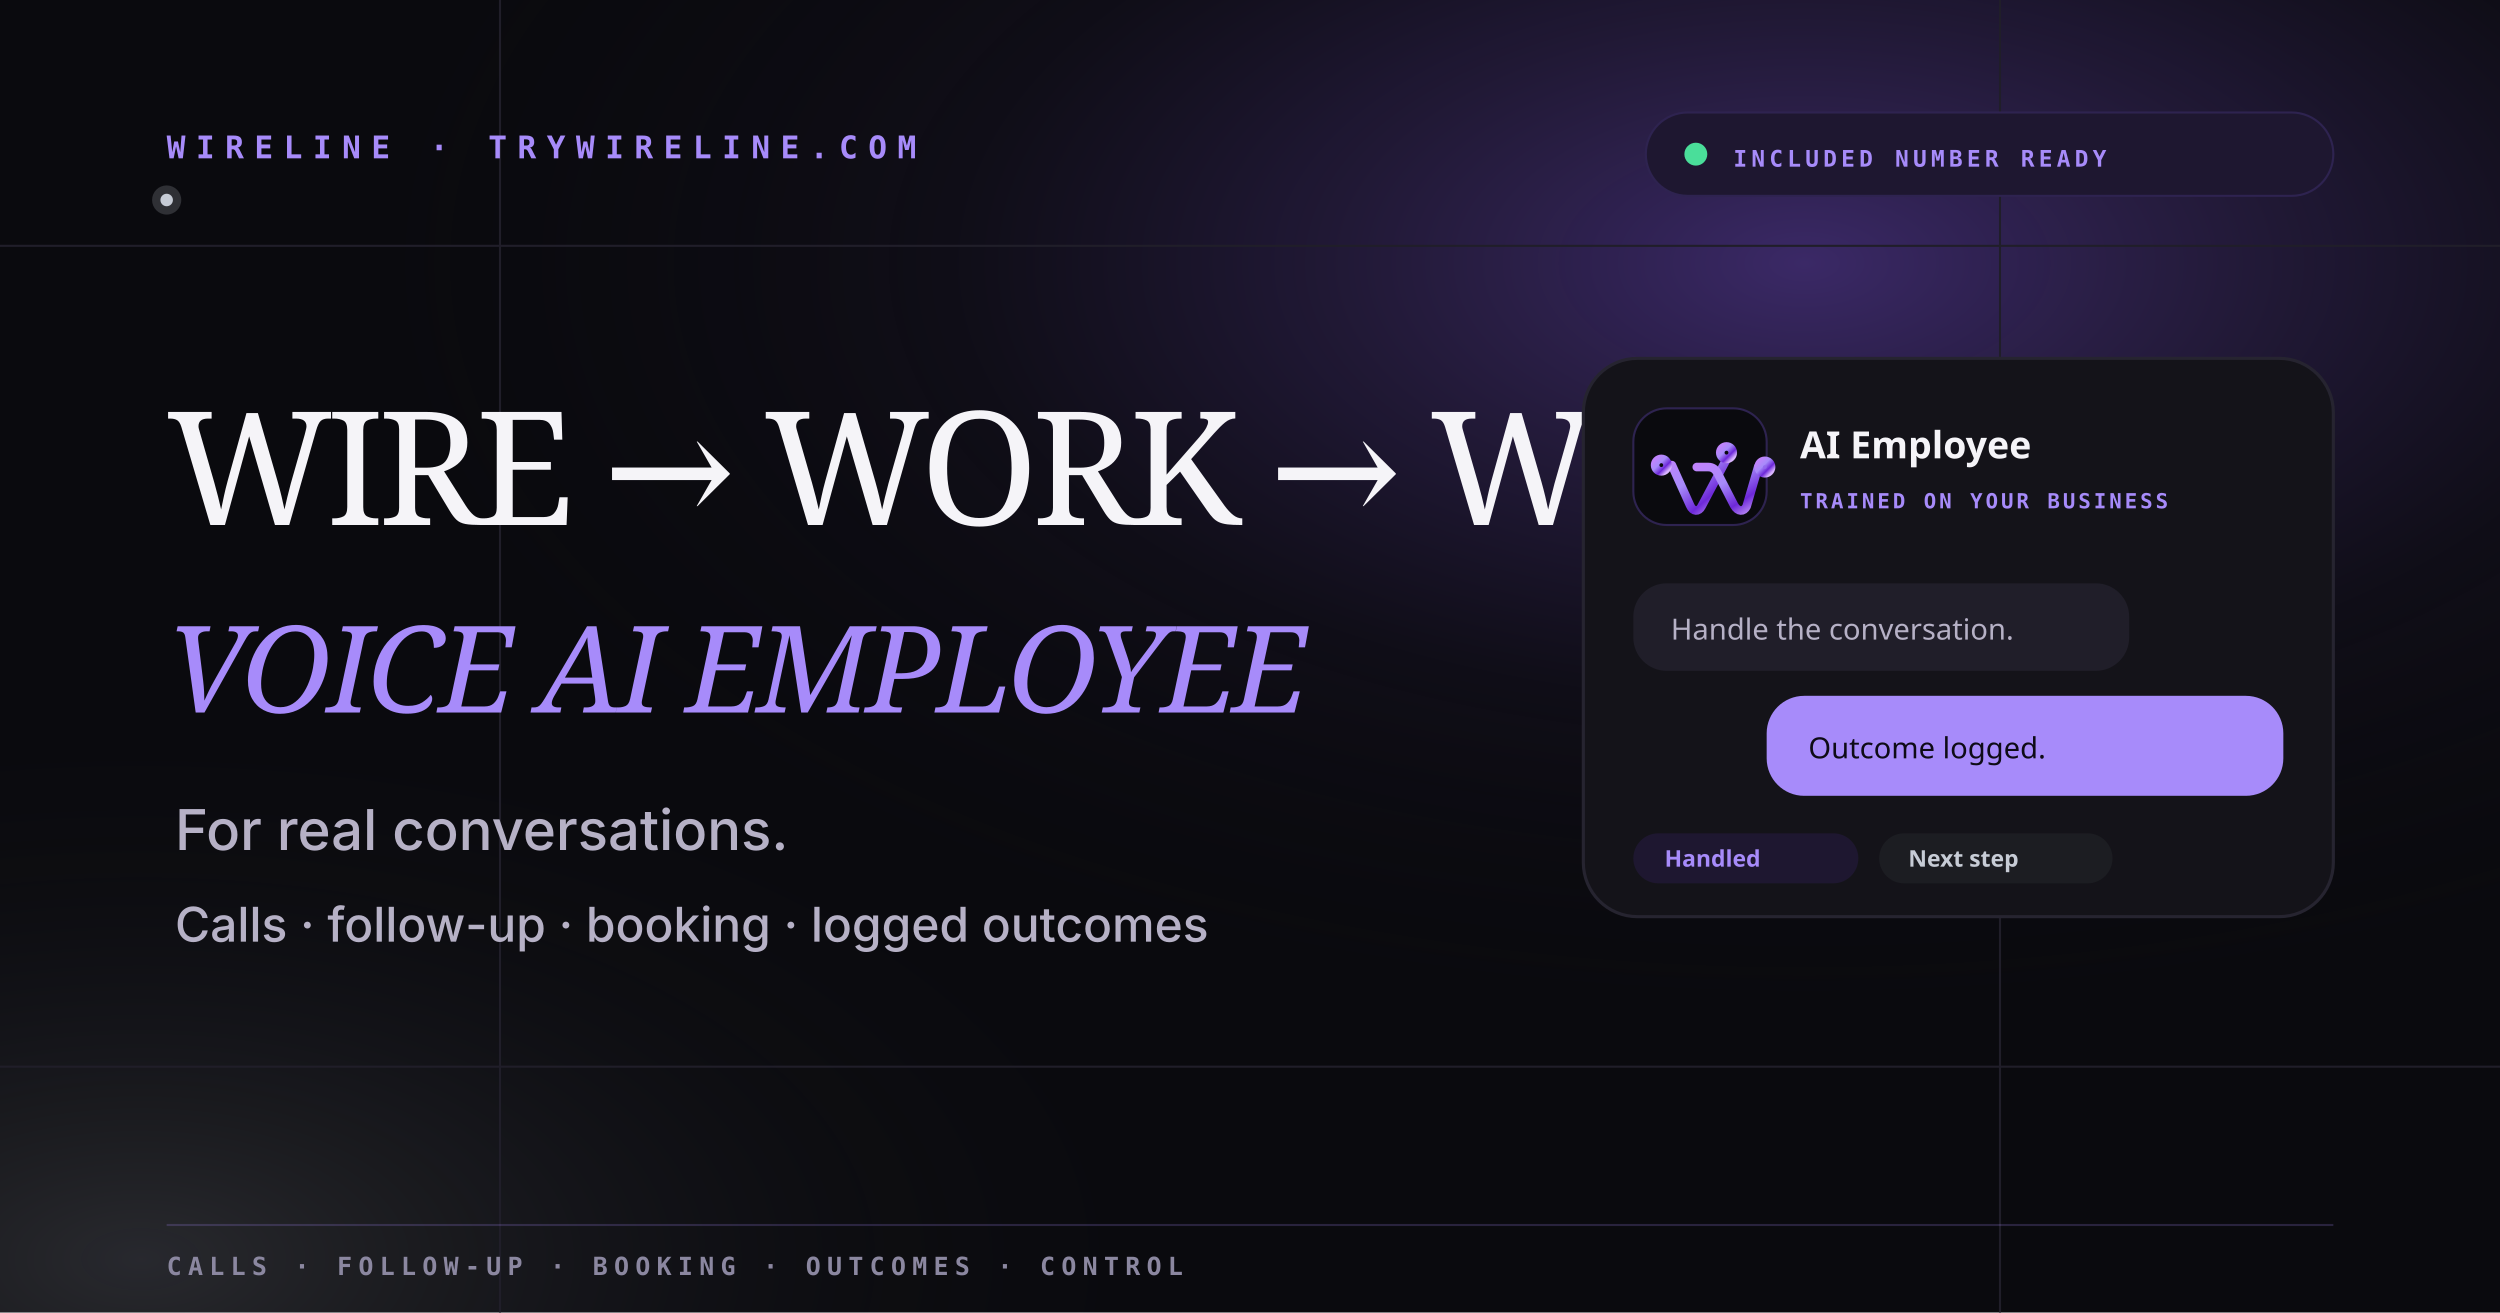
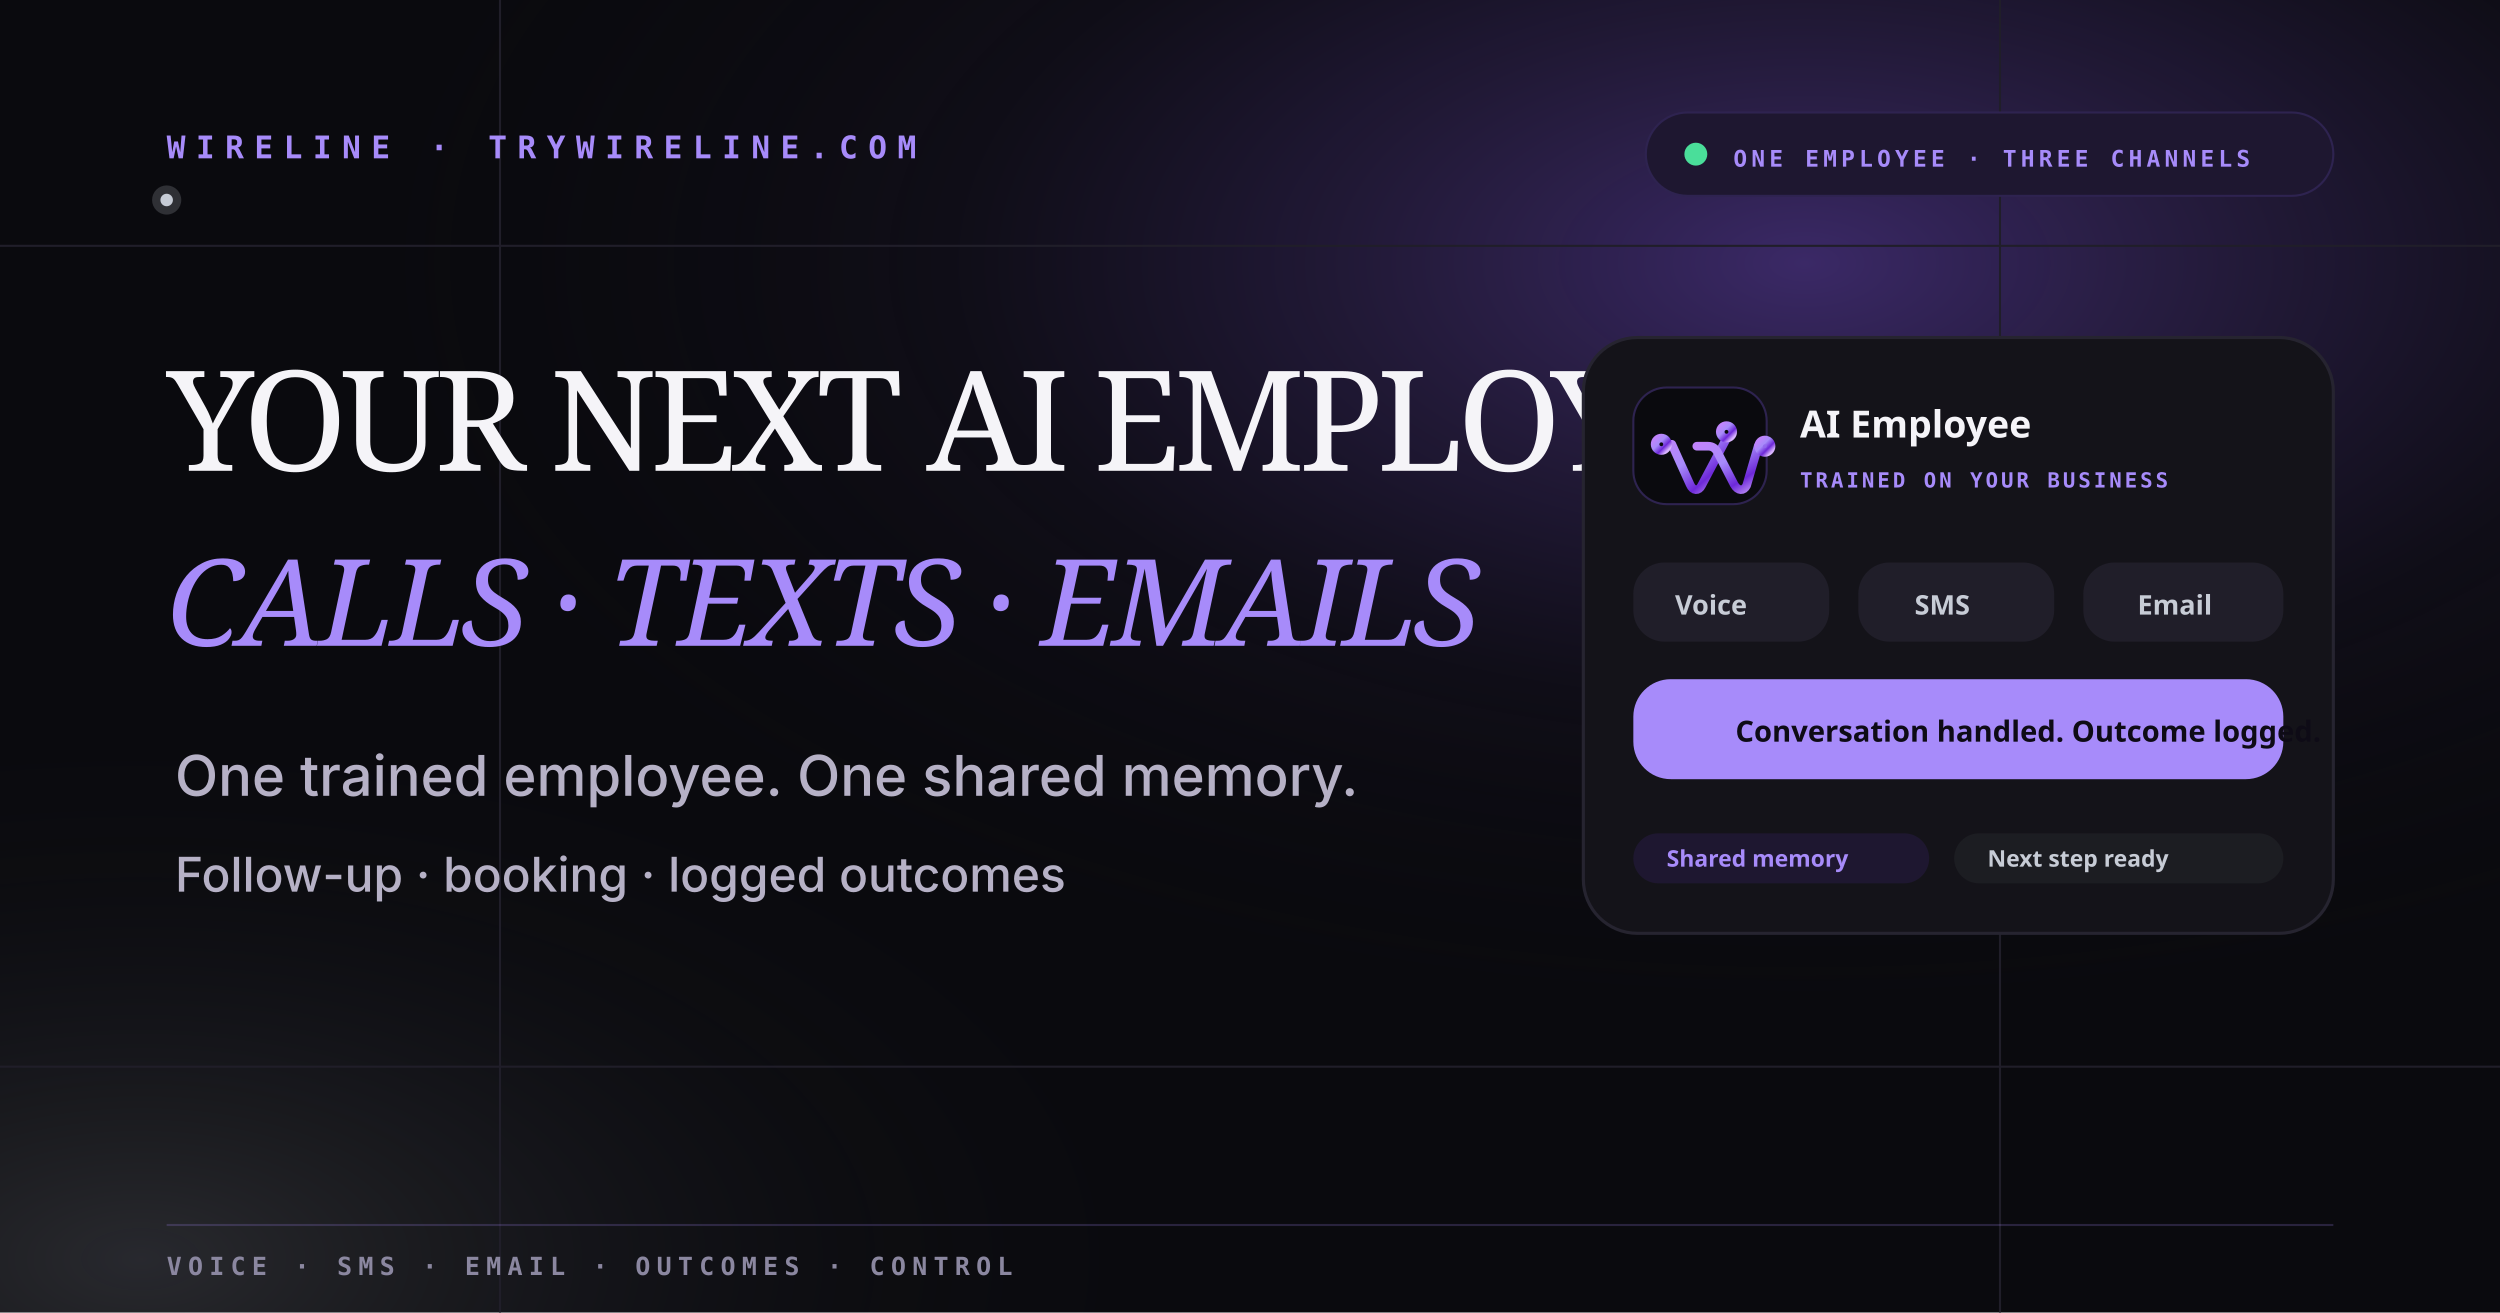
<svg xmlns="http://www.w3.org/2000/svg" viewBox="0 0 1200 630" width="1200" height="630">
  <defs>
    <linearGradient id="wireRule" x1="0" y1="0" x2="1" y2="0">
      <stop offset="0%" stop-color="#A78BFA" stop-opacity="0.95" />
      <stop offset="45%" stop-color="#C7CCD6" stop-opacity="0.6" />
      <stop offset="100%" stop-color="#C7CCD6" stop-opacity="0" />
    </linearGradient>
    <linearGradient id="markSignal" x1="0" y1="0" x2="1" y2="1">
      <stop offset="0%" stop-color="#C084FC" />
      <stop offset="38%" stop-color="#A78BFA" />
      <stop offset="72%" stop-color="#6D28D9" />
      <stop offset="100%" stop-color="#D8B4FE" />
    </linearGradient>
    <radialGradient id="softGlow" cx="72%" cy="20%" r="58%">
      <stop offset="0%" stop-color="#8B5CF6" stop-opacity="0.38" />
      <stop offset="58%" stop-color="#1E1730" stop-opacity="0.28" />
      <stop offset="100%" stop-color="#0A0A0E" stop-opacity="0" />
    </radialGradient>
    <radialGradient id="silverGlow" cx="6%" cy="96%" r="42%">
      <stop offset="0%" stop-color="#C7CCD6" stop-opacity="0.16" />
      <stop offset="100%" stop-color="#0A0A0E" stop-opacity="0" />
    </radialGradient>
  </defs>
  <rect width="1200" height="630" fill="#0A0A0E" />
  <rect width="1200" height="630" fill="url(#softGlow)" />
  <rect width="1200" height="630" fill="url(#silverGlow)" />
  <g stroke="#201E29" stroke-width="1">
    <line x1="0" y1="118" x2="1200" y2="118" />
    <line x1="0" y1="512" x2="1200" y2="512" />
    <line x1="240" y1="0" x2="240" y2="630" />
    <line x1="960" y1="0" x2="960" y2="630" />
  </g>
  <text x="80" y="76" font-family="Space Mono, ui-monospace, SFMono-Regular, Menlo, monospace" font-size="15" font-weight="700" letter-spacing="5" fill="#A78BFA">
    WIRELINE · TRYWIRELINE.COM
  </text>
  <line x1="80" y1="96" x2="430" y2="96" stroke="url(#wireRule)" stroke-width="1.25" />
  <circle cx="80" cy="96" r="3" fill="#C7CCD6" />
  <circle cx="80" cy="96" r="7" fill="#C7CCD6" fill-opacity="0.2" />
  <g transform="translate(790, 54)">
    <rect width="330" height="40" rx="20" ry="20" fill="#1E1730" stroke="#2E2350" stroke-width="1" />
    <circle cx="24" cy="20" r="5.5" fill="#4ADE9A" />
    <text x="42" y="26" font-family="Space Mono, ui-monospace, monospace" font-size="11" font-weight="700" letter-spacing="2" fill="#A78BFA">
-       INCLUDED NUMBER READY
+       ONE EMPLOYEE · THREE CHANNELS
    </text>
  </g>
-   <text x="80" y="252" font-family="Instrument Serif, Georgia, ui-serif, serif" font-size="76" font-weight="400" letter-spacing="-3" fill="#F5F4F8">
-     WIRE → WORK → WIN
+   <text x="80" y="226" font-family="Instrument Serif, Georgia, ui-serif, serif" font-size="67" font-weight="400" letter-spacing="-3" fill="#F5F4F8">
+     YOUR NEXT AI EMPLOYEE
  </text>
-   <text x="80" y="342" font-family="Instrument Serif, Georgia, ui-serif, serif" font-size="58" font-style="italic" font-weight="400" letter-spacing="-2" fill="#A78BFA">
-     VOICE AI EMPLOYEE
+   <text x="80" y="310" font-family="Instrument Serif, Georgia, ui-serif, serif" font-size="58" font-style="italic" font-weight="400" letter-spacing="-2" fill="#A78BFA">
+     CALLS · TEXTS · EMAILS
  </text>
-   <text x="84" y="408" font-family="DM Sans, system-ui, -apple-system, Segoe UI, sans-serif" font-size="27" font-weight="500" fill="#B6B1C6">
-     For real conversations.
+   <text x="84" y="382" font-family="DM Sans, system-ui, -apple-system, Segoe UI, sans-serif" font-size="27" font-weight="500" fill="#B6B1C6">
+     One trained employee. One shared memory.
  </text>
-   <text x="84" y="452" font-family="DM Sans, system-ui, -apple-system, Segoe UI, sans-serif" font-size="23" font-weight="500" fill="#B6B1C6">
-     Calls · follow-up · booking · logged outcomes
+   <text x="84" y="428" font-family="DM Sans, system-ui, -apple-system, Segoe UI, sans-serif" font-size="23" font-weight="500" fill="#B6B1C6">
+     Follow-up · booking · logged outcomes
  </text>
-   <g transform="translate(760, 172)">
-     <rect width="360" height="268" rx="26" ry="26" fill="#141319" stroke="#262430" stroke-width="1.5" />
+   <g transform="translate(760, 162)">
+     <rect width="360" height="286" rx="26" ry="26" fill="#141319" stroke="#262430" stroke-width="1.5" />
    <rect x="24" y="24" width="64" height="56" rx="16" fill="#0A0A0E" stroke="#2E2350" stroke-width="1" />
    <g transform="translate(31 37) scale(0.46)" fill="none" stroke="url(#markSignal)" stroke-width="9" stroke-linecap="round" stroke-linejoin="round">
      <path d="M21 31H25L44 73C47 80 53 80 56 74L82 25" />
      <path d="M51 33H63C68 33 71 36 73 40L90 73C94 80 100 80 103 74L115 33H122" />
      <circle cx="14" cy="31" r="6.5" />
      <circle cx="82" cy="18" r="6.5" />
      <circle cx="122" cy="33" r="6.5" />
    </g>
    <text x="104" y="48" font-family="DM Sans, system-ui, sans-serif" font-size="18" font-weight="700" fill="#F5F4F8">
      AI Employee
    </text>
    <text x="104" y="72" font-family="Space Mono, ui-monospace, monospace" font-size="10" font-weight="700" letter-spacing="1.4" fill="#A78BFA">
      TRAINED ON YOUR BUSINESS
    </text>
-     <rect x="24" y="108" width="238" height="42" rx="16" fill="#201E29" />
-     <text x="42" y="135" font-family="DM Sans, system-ui, sans-serif" font-size="14" fill="#B6B1C6">
-       Handle the conversation.
+     <rect x="24" y="108" width="94" height="38" rx="15" fill="#201E29" />
+     <text x="44" y="133" font-family="DM Sans, system-ui, sans-serif" font-size="13" font-weight="700" fill="#C7CCD6">Voice</text>
+     <rect x="132" y="108" width="94" height="38" rx="15" fill="#201E29" />
+     <text x="159" y="133" font-family="DM Sans, system-ui, sans-serif" font-size="13" font-weight="700" fill="#C7CCD6">SMS</text>
+     <rect x="240" y="108" width="96" height="38" rx="15" fill="#201E29" />
+     <text x="266" y="133" font-family="DM Sans, system-ui, sans-serif" font-size="13" font-weight="700" fill="#C7CCD6">Email</text>
+     <rect x="24" y="164" width="312" height="48" rx="18" fill="#A78BFA" />
+     <text x="73" y="194" font-family="DM Sans, system-ui, sans-serif" font-size="14" font-weight="700" fill="#0E0B16">
+       Conversation handled. Outcome logged.
    </text>
-     <rect x="88" y="162" width="248" height="48" rx="18" fill="#A78BFA" />
-     <text x="108" y="192" font-family="DM Sans, system-ui, sans-serif" font-size="14" fill="#0E0B16">
-       Outcome logged.
-     </text>
-     <g transform="translate(24, 228)">
-       <rect width="108" height="24" rx="12" fill="#1E1730" />
-       <text x="15" y="16" font-family="DM Sans, system-ui, sans-serif" font-size="11" font-weight="700" fill="#A78BFA">Handled</text>
-       <rect x="118" width="112" height="24" rx="12" fill="#1C1D22" />
-       <text x="132" y="16" font-family="DM Sans, system-ui, sans-serif" font-size="11" font-weight="700" fill="#C7CCD6">Next step</text>
+     <g transform="translate(24, 238)">
+       <rect width="142" height="24" rx="12" fill="#1E1730" />
+       <text x="16" y="16" font-family="DM Sans, system-ui, sans-serif" font-size="11" font-weight="700" fill="#A78BFA">Shared memory</text>
+       <rect x="154" width="158" height="24" rx="12" fill="#1C1D22" />
+       <text x="170" y="16" font-family="DM Sans, system-ui, sans-serif" font-size="11" font-weight="700" fill="#C7CCD6">Next step ready</text>
    </g>
  </g>
  <line x1="80" y1="588" x2="1120" y2="588" stroke="#A78BFA" stroke-opacity="0.2" stroke-width="1" />
  <text x="80" y="612" font-family="Space Mono, ui-monospace, monospace" font-size="12" font-weight="700" letter-spacing="3" fill="#8B87A0">
-     CALLS · FOLLOW-UP · BOOKING · OUTCOMES · CONTROL
+     VOICE · SMS · EMAIL · OUTCOMES · CONTROL
  </text>
</svg>
